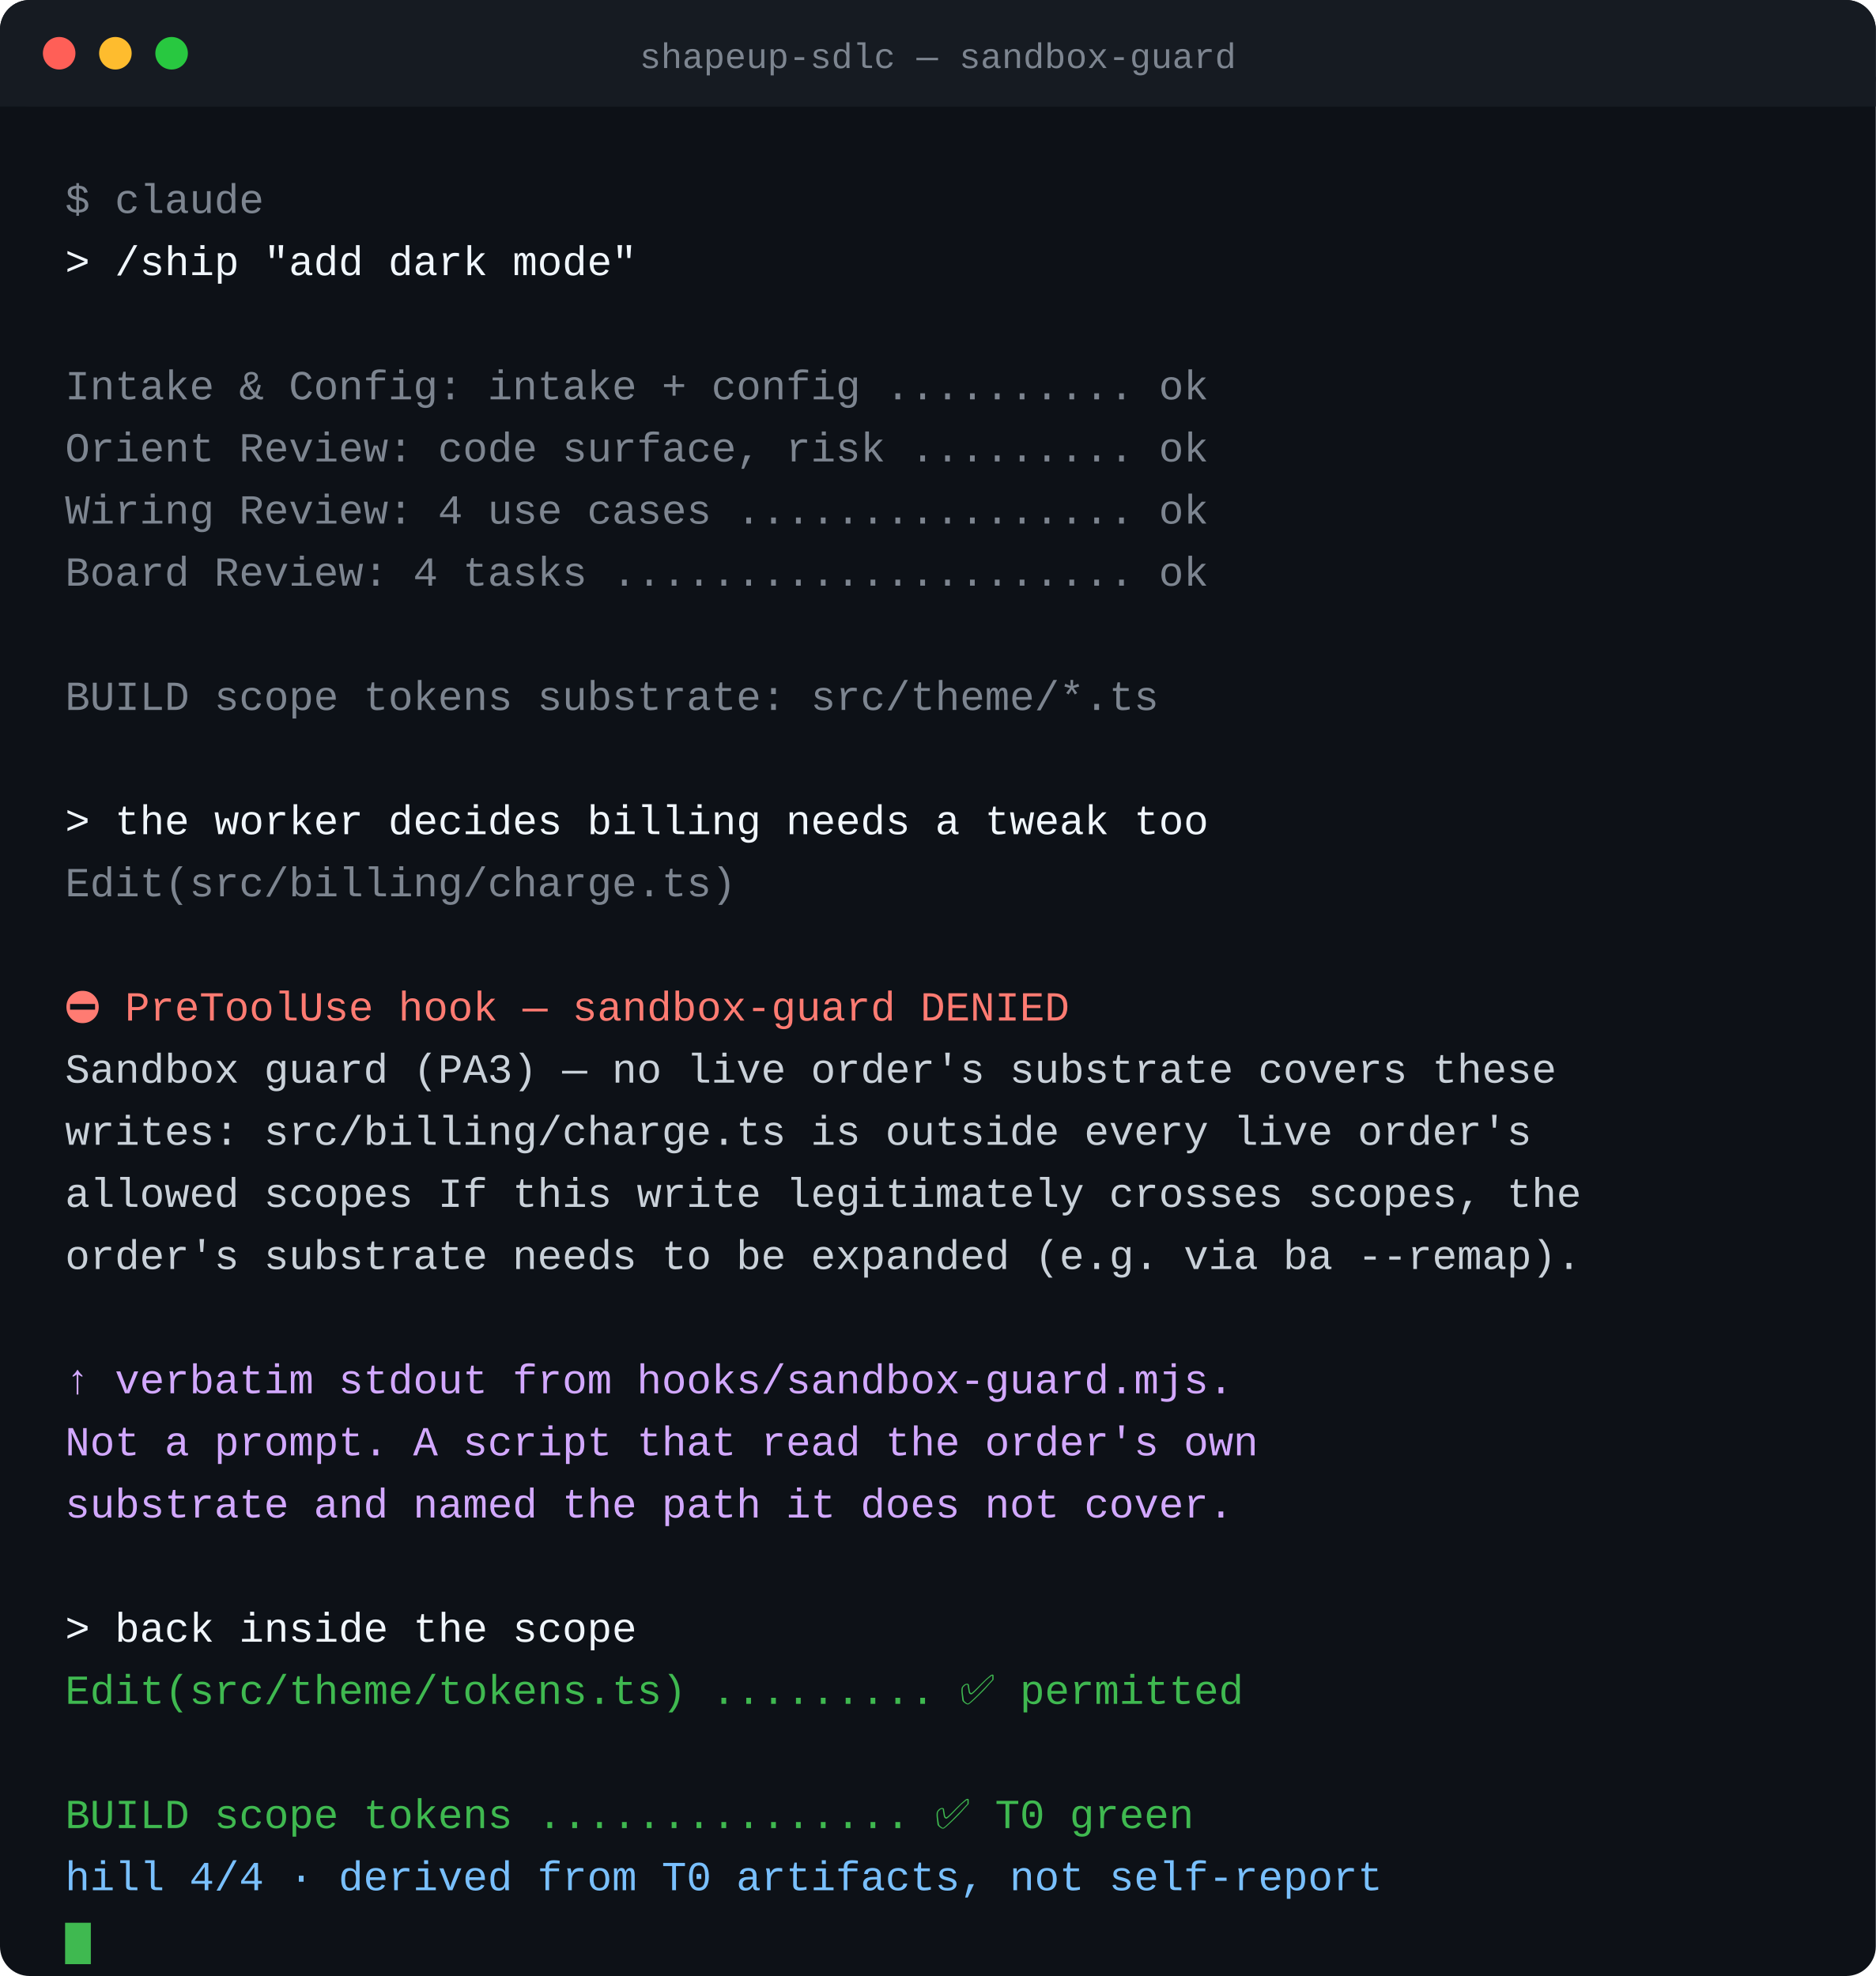
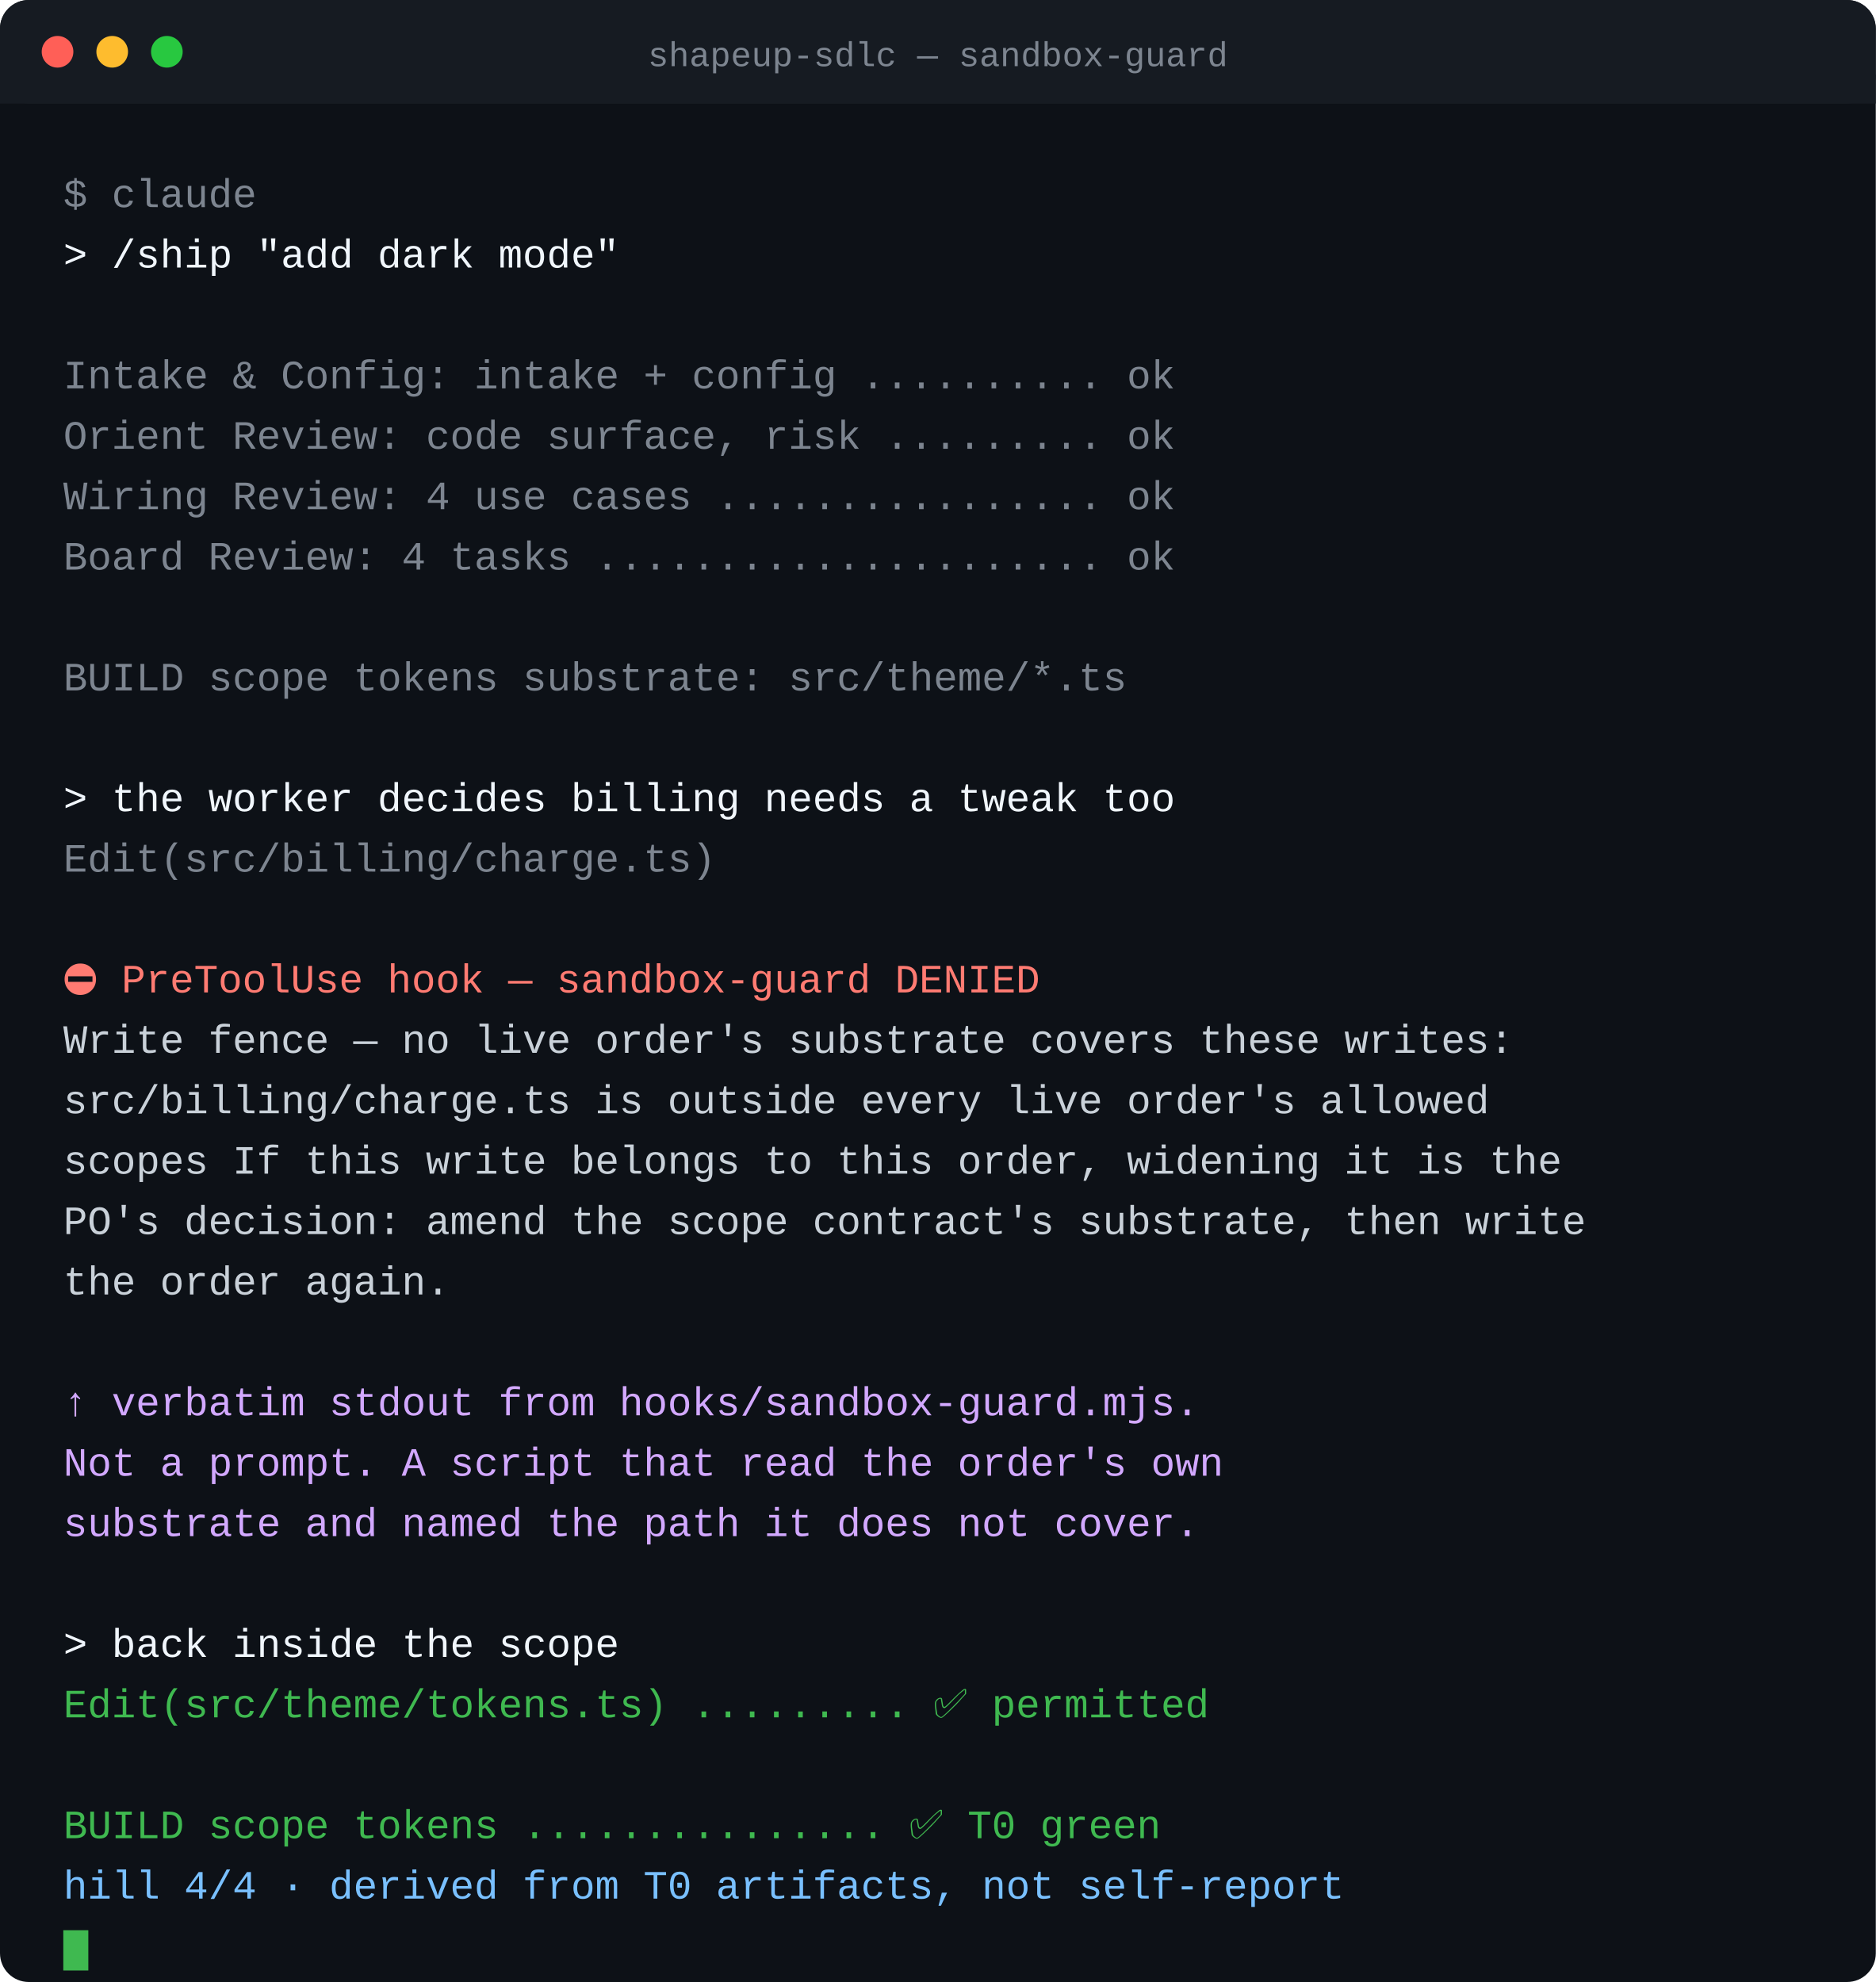
- <svg xmlns="http://www.w3.org/2000/svg" width="634" height="668" viewBox="0 0 634 668" font-family="ui-monospace,SFMono-Regular,Menlo,Consolas,'Liberation Mono',monospace" font-size="14">
+ <svg xmlns="http://www.w3.org/2000/svg" width="652" height="689" viewBox="0 0 652 689" font-family="ui-monospace,SFMono-Regular,Menlo,Consolas,'Liberation Mono',monospace" font-size="14">
  <style>
    /* Base state is VISIBLE on purpose: where CSS animation is unavailable (some
       renderers, reader modes, PDF export) this degrades to the whole transcript
       shown at once rather than to an empty black rectangle. */
    .l{opacity:1;white-space:pre}
-     @keyframes r0{0%,2.930%{opacity:0}3.711%,100%{opacity:1}}.l0{animation:r0 20.48s steps(1,end) infinite}@keyframes r1{0%,6.396%{opacity:0}7.178%,100%{opacity:1}}.l1{animation:r1 20.48s steps(1,end) infinite}@keyframes r2{0%,12.549%{opacity:0}13.330%,100%{opacity:1}}.l2{animation:r2 20.48s steps(1,end) infinite}@keyframes r3{0%,13.330%{opacity:0}14.111%,100%{opacity:1}}.l3{animation:r3 20.48s steps(1,end) infinite}@keyframes r4{0%,14.111%{opacity:0}14.893%,100%{opacity:1}}.l4{animation:r4 20.48s steps(1,end) infinite}@keyframes r5{0%,14.893%{opacity:0}15.674%,100%{opacity:1}}.l5{animation:r5 20.48s steps(1,end) infinite}@keyframes r6{0%,15.674%{opacity:0}16.455%,100%{opacity:1}}.l6{animation:r6 20.48s steps(1,end) infinite}@keyframes r7{0%,21.826%{opacity:0}22.607%,100%{opacity:1}}.l7{animation:r7 20.48s steps(1,end) infinite}@keyframes r8{0%,22.607%{opacity:0}23.389%,100%{opacity:1}}.l8{animation:r8 20.48s steps(1,end) infinite}@keyframes r9{0%,28.760%{opacity:0}29.541%,100%{opacity:1}}.l9{animation:r9 20.48s steps(1,end) infinite}@keyframes r10{0%,29.541%{opacity:0}30.322%,100%{opacity:1}}.l10{animation:r10 20.48s steps(1,end) infinite}@keyframes r11{0%,33.008%{opacity:0}33.789%,100%{opacity:1}}.l11{animation:r11 20.48s steps(1,end) infinite}@keyframes r12{0%,39.160%{opacity:0}39.941%,100%{opacity:1}}.l12{animation:r12 20.48s steps(1,end) infinite}@keyframes r13{0%,39.941%{opacity:0}40.723%,100%{opacity:1}}.l13{animation:r13 20.48s steps(1,end) infinite}@keyframes r14{0%,43.408%{opacity:0}44.189%,100%{opacity:1}}.l14{animation:r14 20.48s steps(1,end) infinite}@keyframes r15{0%,44.189%{opacity:0}44.971%,100%{opacity:1}}.l15{animation:r15 20.48s steps(1,end) infinite}@keyframes r16{0%,44.971%{opacity:0}45.752%,100%{opacity:1}}.l16{animation:r16 20.48s steps(1,end) infinite}@keyframes r17{0%,45.752%{opacity:0}46.533%,100%{opacity:1}}.l17{animation:r17 20.48s steps(1,end) infinite}@keyframes r18{0%,46.533%{opacity:0}47.314%,100%{opacity:1}}.l18{animation:r18 20.48s steps(1,end) infinite}@keyframes r19{0%,52.686%{opacity:0}53.467%,100%{opacity:1}}.l19{animation:r19 20.48s steps(1,end) infinite}@keyframes r20{0%,53.467%{opacity:0}54.248%,100%{opacity:1}}.l20{animation:r20 20.48s steps(1,end) infinite}@keyframes r21{0%,54.248%{opacity:0}55.029%,100%{opacity:1}}.l21{animation:r21 20.48s steps(1,end) infinite}@keyframes r22{0%,63.086%{opacity:0}63.867%,100%{opacity:1}}.l22{animation:r22 20.48s steps(1,end) infinite}@keyframes r23{0%,63.867%{opacity:0}64.648%,100%{opacity:1}}.l23{animation:r23 20.48s steps(1,end) infinite}@keyframes r24{0%,67.334%{opacity:0}68.115%,100%{opacity:1}}.l24{animation:r24 20.48s steps(1,end) infinite}@keyframes r25{0%,73.486%{opacity:0}74.268%,100%{opacity:1}}.l25{animation:r25 20.48s steps(1,end) infinite}@keyframes r26{0%,74.268%{opacity:0}75.049%,100%{opacity:1}}.l26{animation:r26 20.48s steps(1,end) infinite}@keyframes r27{0%,77.734%{opacity:0}78.516%,100%{opacity:1}}.l27{animation:r27 20.48s steps(1,end) infinite}
+     @keyframes r0{0%,2.907%{opacity:0}3.682%,100%{opacity:1}}.l0{animation:r0 20.64s steps(1,end) infinite}@keyframes r1{0%,6.347%{opacity:0}7.122%,100%{opacity:1}}.l1{animation:r1 20.64s steps(1,end) infinite}@keyframes r2{0%,12.452%{opacity:0}13.227%,100%{opacity:1}}.l2{animation:r2 20.64s steps(1,end) infinite}@keyframes r3{0%,13.227%{opacity:0}14.002%,100%{opacity:1}}.l3{animation:r3 20.64s steps(1,end) infinite}@keyframes r4{0%,14.002%{opacity:0}14.777%,100%{opacity:1}}.l4{animation:r4 20.64s steps(1,end) infinite}@keyframes r5{0%,14.777%{opacity:0}15.552%,100%{opacity:1}}.l5{animation:r5 20.64s steps(1,end) infinite}@keyframes r6{0%,15.552%{opacity:0}16.328%,100%{opacity:1}}.l6{animation:r6 20.64s steps(1,end) infinite}@keyframes r7{0%,21.657%{opacity:0}22.432%,100%{opacity:1}}.l7{animation:r7 20.64s steps(1,end) infinite}@keyframes r8{0%,22.432%{opacity:0}23.207%,100%{opacity:1}}.l8{animation:r8 20.64s steps(1,end) infinite}@keyframes r9{0%,28.537%{opacity:0}29.312%,100%{opacity:1}}.l9{animation:r9 20.64s steps(1,end) infinite}@keyframes r10{0%,29.312%{opacity:0}30.087%,100%{opacity:1}}.l10{animation:r10 20.64s steps(1,end) infinite}@keyframes r11{0%,32.752%{opacity:0}33.527%,100%{opacity:1}}.l11{animation:r11 20.64s steps(1,end) infinite}@keyframes r12{0%,38.857%{opacity:0}39.632%,100%{opacity:1}}.l12{animation:r12 20.64s steps(1,end) infinite}@keyframes r13{0%,39.632%{opacity:0}40.407%,100%{opacity:1}}.l13{animation:r13 20.64s steps(1,end) infinite}@keyframes r14{0%,43.072%{opacity:0}43.847%,100%{opacity:1}}.l14{animation:r14 20.64s steps(1,end) infinite}@keyframes r15{0%,43.847%{opacity:0}44.622%,100%{opacity:1}}.l15{animation:r15 20.64s steps(1,end) infinite}@keyframes r16{0%,44.622%{opacity:0}45.397%,100%{opacity:1}}.l16{animation:r16 20.64s steps(1,end) infinite}@keyframes r17{0%,45.397%{opacity:0}46.172%,100%{opacity:1}}.l17{animation:r17 20.64s steps(1,end) infinite}@keyframes r18{0%,46.172%{opacity:0}46.948%,100%{opacity:1}}.l18{animation:r18 20.64s steps(1,end) infinite}@keyframes r19{0%,46.948%{opacity:0}47.723%,100%{opacity:1}}.l19{animation:r19 20.64s steps(1,end) infinite}@keyframes r20{0%,53.052%{opacity:0}53.828%,100%{opacity:1}}.l20{animation:r20 20.64s steps(1,end) infinite}@keyframes r21{0%,53.828%{opacity:0}54.603%,100%{opacity:1}}.l21{animation:r21 20.64s steps(1,end) infinite}@keyframes r22{0%,54.603%{opacity:0}55.378%,100%{opacity:1}}.l22{animation:r22 20.64s steps(1,end) infinite}@keyframes r23{0%,63.372%{opacity:0}64.147%,100%{opacity:1}}.l23{animation:r23 20.64s steps(1,end) infinite}@keyframes r24{0%,64.147%{opacity:0}64.922%,100%{opacity:1}}.l24{animation:r24 20.64s steps(1,end) infinite}@keyframes r25{0%,67.587%{opacity:0}68.362%,100%{opacity:1}}.l25{animation:r25 20.64s steps(1,end) infinite}@keyframes r26{0%,73.692%{opacity:0}74.467%,100%{opacity:1}}.l26{animation:r26 20.64s steps(1,end) infinite}@keyframes r27{0%,74.467%{opacity:0}75.242%,100%{opacity:1}}.l27{animation:r27 20.64s steps(1,end) infinite}@keyframes r28{0%,77.907%{opacity:0}78.682%,100%{opacity:1}}.l28{animation:r28 20.64s steps(1,end) infinite}
    @keyframes blink{0%,49%{opacity:1}50%,100%{opacity:0}}
    .cur{animation:blink 1.06s steps(1,end) infinite}
  </style>
-   <rect width="634" height="668" rx="10" fill="#0d1117" />
-   <rect width="634" height="36" rx="10" fill="#161b22" />
-   <rect y="26" width="634" height="10" fill="#161b22" />
+   <rect width="652" height="689" rx="10" fill="#0d1117" />
+   <rect width="652" height="36" rx="10" fill="#161b22" />
+   <rect y="26" width="652" height="10" fill="#161b22" />
  <circle cx="20" cy="18" r="5.5" fill="#ff5f57" />
  <circle cx="39" cy="18" r="5.5" fill="#febc2e" />
  <circle cx="58" cy="18" r="5.5" fill="#28c840" />
-   <text x="317" y="23" fill="#7d8590" font-size="12" text-anchor="middle">shapeup-sdlc — sandbox-guard</text>
+   <text x="326" y="23" fill="#7d8590" font-size="12" text-anchor="middle">shapeup-sdlc — sandbox-guard</text>
  <text class="l l0" x="22" y="72" fill="#7d8590">$ claude</text>
  <text class="l l1" x="22" y="93" fill="#f0f6fc">&gt; /ship "add dark mode"</text>
  <text class="l l3" x="22" y="135" fill="#7d8590">  Intake &amp; Config: intake + config .......... ok</text>
  <text class="l l4" x="22" y="156" fill="#7d8590">  Orient Review: code surface, risk ......... ok</text>
  <text class="l l5" x="22" y="177" fill="#7d8590">  Wiring Review: 4 use cases ................ ok</text>
  <text class="l l6" x="22" y="198" fill="#7d8590">  Board Review: 4 tasks ..................... ok</text>
  <text class="l l8" x="22" y="240" fill="#7d8590">  BUILD  scope tokens   substrate: src/theme/*.ts</text>
  <text class="l l10" x="22" y="282" fill="#f0f6fc">&gt; the worker decides billing needs a tweak too</text>
  <text class="l l11" x="22" y="303" fill="#7d8590">  Edit(src/billing/charge.ts)</text>
  <text class="l l13" x="22" y="345" fill="#ff7b72">  ⛔ PreToolUse hook — sandbox-guard   DENIED</text>
-   <text class="l l14" x="22" y="366" fill="#c9d1d9">     Sandbox guard (PA3) — no live order's substrate covers these</text>
-   <text class="l l15" x="22" y="387" fill="#c9d1d9">     writes: src/billing/charge.ts is outside every live order's</text>
-   <text class="l l16" x="22" y="408" fill="#c9d1d9">     allowed scopes If this write legitimately crosses scopes, the</text>
-   <text class="l l17" x="22" y="429" fill="#c9d1d9">     order's substrate needs to be expanded (e.g. via ba --remap).</text>
-   <text class="l l19" x="22" y="471" fill="#d2a8ff">  ↑ verbatim stdout from hooks/sandbox-guard.mjs.</text>
-   <text class="l l20" x="22" y="492" fill="#d2a8ff">    Not a prompt. A script that read the order's own</text>
-   <text class="l l21" x="22" y="513" fill="#d2a8ff">    substrate and named the path it does not cover.</text>
-   <text class="l l23" x="22" y="555" fill="#f0f6fc">&gt; back inside the scope</text>
-   <text class="l l24" x="22" y="576" fill="#3fb950">  Edit(src/theme/tokens.ts) ......... ✅ permitted</text>
-   <text class="l l26" x="22" y="618" fill="#3fb950">  BUILD  scope tokens ............... ✅ T0 green</text>
-   <text class="l l27" x="22" y="639" fill="#79c0ff">  hill 4/4 · derived from T0 artifacts, not self-report</text>
-   <rect class="cur" x="22" y="650" width="8.7" height="14" fill="#3fb950" />
+   <text class="l l14" x="22" y="366" fill="#c9d1d9">     Write fence — no live order's substrate covers these writes:</text>
+   <text class="l l15" x="22" y="387" fill="#c9d1d9">     src/billing/charge.ts is outside every live order's allowed</text>
+   <text class="l l16" x="22" y="408" fill="#c9d1d9">     scopes If this write belongs to this order, widening it is the</text>
+   <text class="l l17" x="22" y="429" fill="#c9d1d9">     PO's decision: amend the scope contract's substrate, then write</text>
+   <text class="l l18" x="22" y="450" fill="#c9d1d9">     the order again.</text>
+   <text class="l l20" x="22" y="492" fill="#d2a8ff">  ↑ verbatim stdout from hooks/sandbox-guard.mjs.</text>
+   <text class="l l21" x="22" y="513" fill="#d2a8ff">    Not a prompt. A script that read the order's own</text>
+   <text class="l l22" x="22" y="534" fill="#d2a8ff">    substrate and named the path it does not cover.</text>
+   <text class="l l24" x="22" y="576" fill="#f0f6fc">&gt; back inside the scope</text>
+   <text class="l l25" x="22" y="597" fill="#3fb950">  Edit(src/theme/tokens.ts) ......... ✅ permitted</text>
+   <text class="l l27" x="22" y="639" fill="#3fb950">  BUILD  scope tokens ............... ✅ T0 green</text>
+   <text class="l l28" x="22" y="660" fill="#79c0ff">  hill 4/4 · derived from T0 artifacts, not self-report</text>
+   <rect class="cur" x="22" y="671" width="8.7" height="14" fill="#3fb950" />
</svg>
